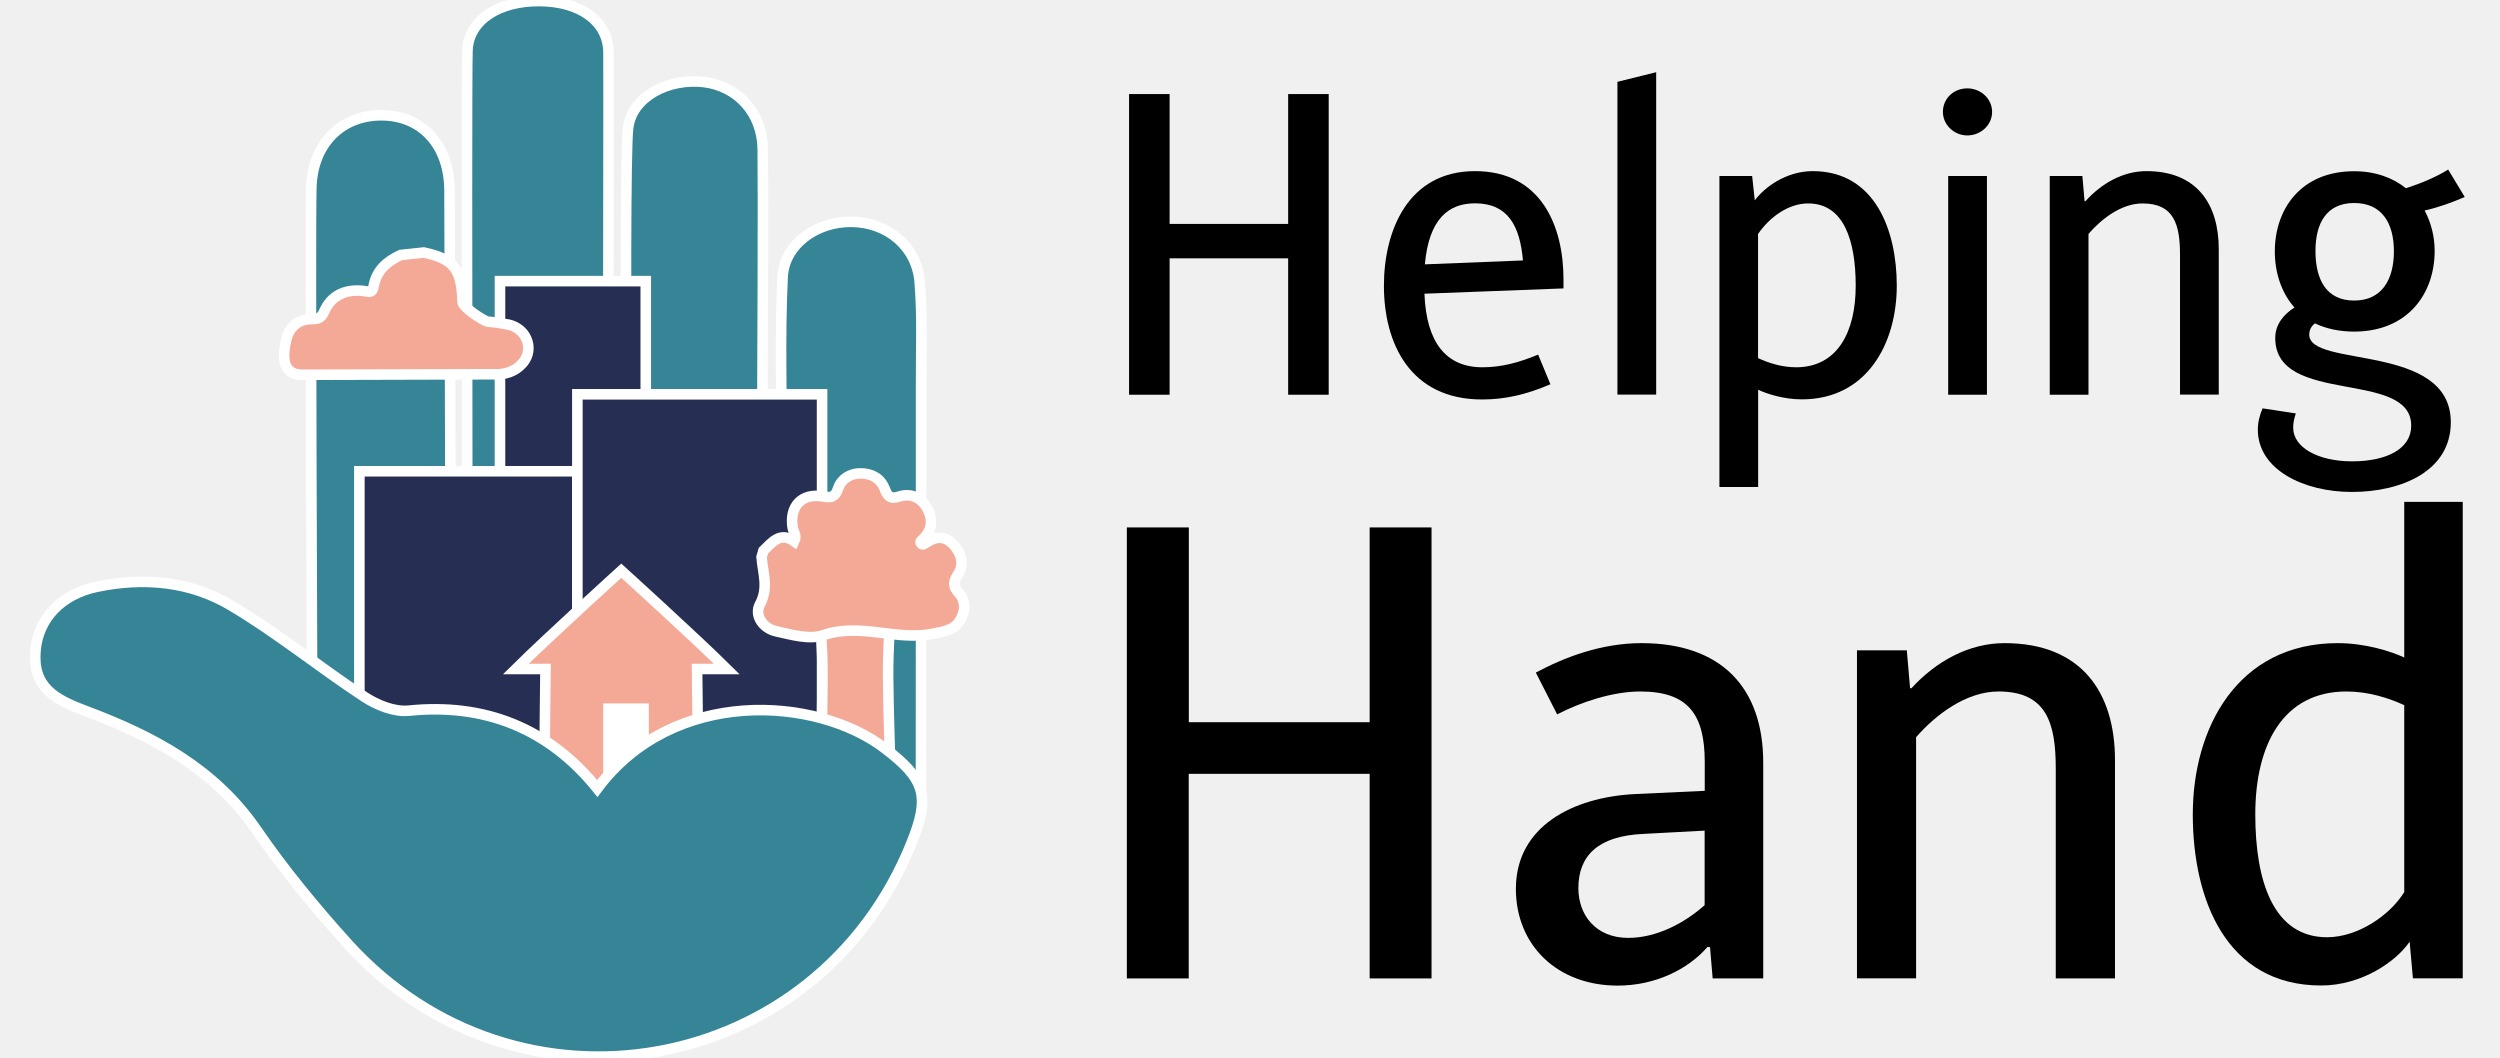
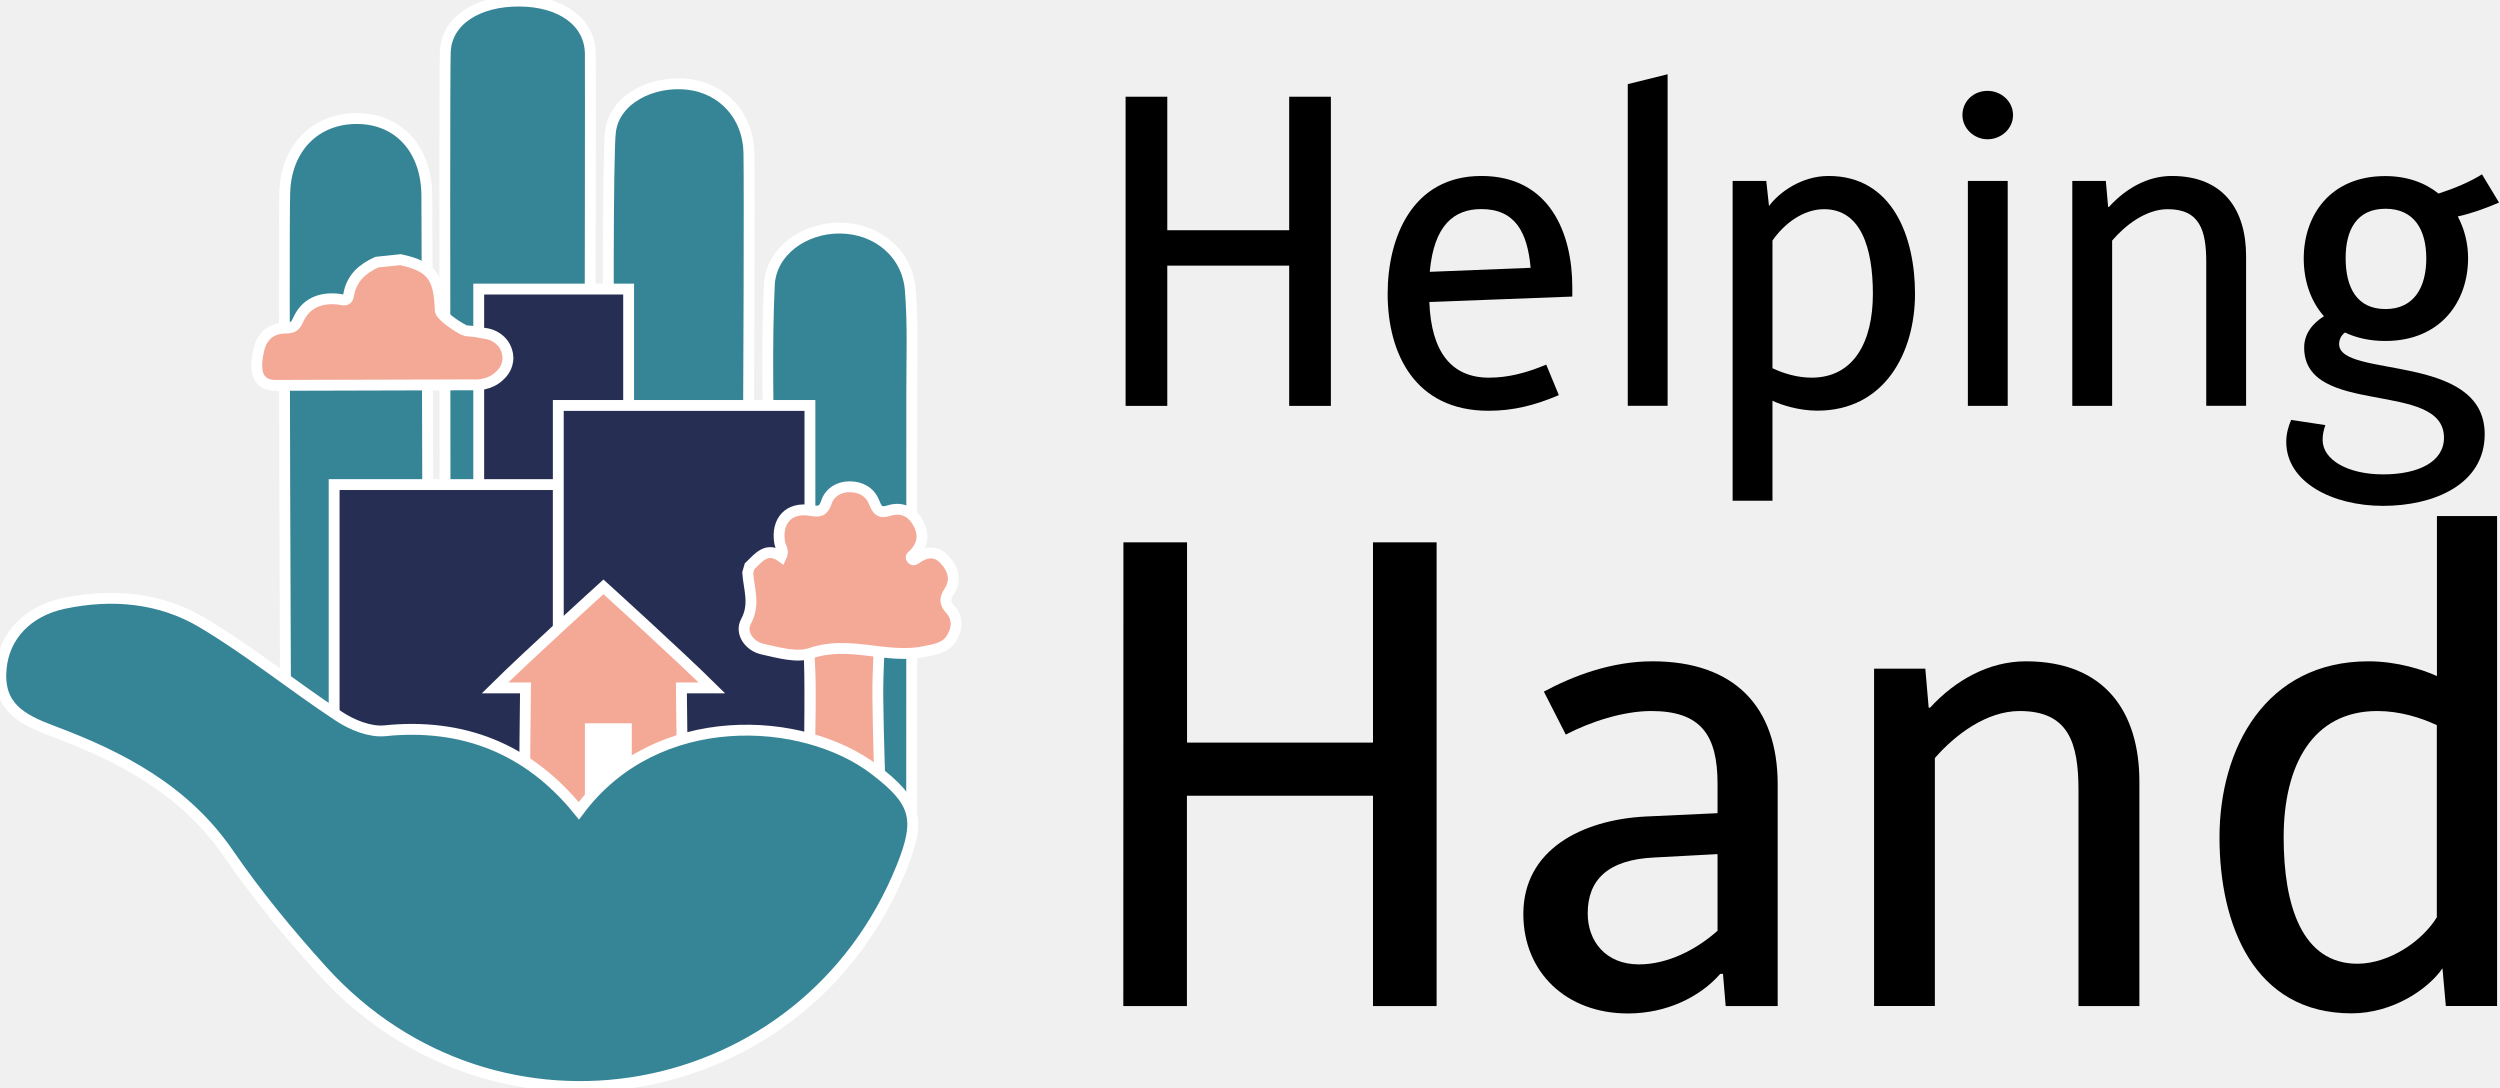
- <svg xmlns="http://www.w3.org/2000/svg" version="1.1" id="Layer_1" x="0px" y="0px" viewBox="0 0 2368.1 1002" style="enable-background:new 0 0 2368.1 1002;" xml:space="preserve">
+ <svg xmlns="http://www.w3.org/2000/svg" version="1.1" id="Layer_1" x="0px" y="0px" viewBox="0 0 2303 1002" style="enable-background:new 0 0 2303 1002;" xml:space="preserve">
  <style type="text/css">
	.st0{fill:#1C233E;}
	.st1{fill:#53838D;}
	.st2{fill:#F4A896;}
	.st3{fill:none;}
	.st4{fill:#358597;stroke:#FFFFFF;stroke-width:10;stroke-miterlimit:10;}
	.st5{fill:#262F53;stroke:#FFFFFF;stroke-width:10;stroke-miterlimit:10;}
	.st6{fill:#F4A896;stroke:#FFFFFF;stroke-width:10;stroke-miterlimit:10;}
	.st7{fill:#FFFFFF;}
</style>
-   <text transform="matrix(1 0 0 1 -368.1 0)" style="font-family:'ArialMT'; font-size:12px;"> </text>
+   <text transform="matrix(1 0 0 1 -400.65 0)" style="font-family:'ArialMT'; font-size:12px;"> </text>
  <g id="Layer_4">
</g>
  <g id="Layer_5">
</g>
  <g id="Layer_6">
</g>
-   <rect x="-339.3" y="-134" class="st0" width="50.7" height="50.7" />
-   <rect x="-339.3" y="-201.4" class="st1" width="50.7" height="50.7" />
-   <rect x="-339.3" y="-66.5" class="st2" width="50.7" height="50.7" />
-   <rect x="-265.9" y="-195.1" class="st3" width="265.9" height="56.6" />
-   <text transform="matrix(1 0 0 1 -265.3207 -152.4966)" style="font-family:'ArialMT'; font-size:60px;">#358597</text>
-   <rect x="-265.9" y="-129.7" class="st3" width="265.9" height="56.6" />
-   <text transform="matrix(1 0 0 1 -265.9203 -87.141)" style="font-family:'ArialMT'; font-size:60px;">#262f53</text>
-   <rect x="-265.9" y="-64.4" class="st3" width="265.9" height="56.6" />
-   <text transform="matrix(1 0 0 1 -265.9203 -21.7856)" style="fill:#F6B9AB; font-family:'ArialMT'; font-size:60px;">#f4a896</text>
+   <rect x="-371.9" y="-134" class="st0" width="50.7" height="50.7" />
+   <rect x="-371.9" y="-201.4" class="st1" width="50.7" height="50.7" />
+   <rect x="-371.9" y="-66.5" class="st2" width="50.7" height="50.7" />
+   <rect x="-298.5" y="-195.1" class="st3" width="265.9" height="56.6" />
+   <text transform="matrix(1 0 0 1 -297.8707 -152.4966)" style="font-family:'ArialMT'; font-size:60px;">#358597</text>
+   <rect x="-298.5" y="-129.7" class="st3" width="265.9" height="56.6" />
+   <text transform="matrix(1 0 0 1 -298.4703 -87.141)" style="font-family:'ArialMT'; font-size:60px;">#262f53</text>
+   <rect x="-298.5" y="-64.4" class="st3" width="265.9" height="56.6" />
+   <text transform="matrix(1 0 0 1 -298.4703 -21.7856)" style="fill:#F6B9AB; font-family:'ArialMT'; font-size:60px;">#f4a896</text>
  <g>
-     <path d="M491.5-947.9h18.6v59.6h54.4v-59.6h18.6v138h-18.6v-62.6h-54.4v62.6h-18.6V-947.9z" />
-     <path d="M650.3-912.5c30.6,0,40.6,25.6,40.6,49.6v4.2l-63.8,2.4c0.8,22.2,9.8,33.8,26.6,33.8c8.4,0,16.4-2,25.6-5.8l5.6,13.6   c-10.8,4.6-20.4,7-31.4,7c-33,0-45-25.8-45-52.2C608.5-885.1,619.5-912.5,650.3-912.5z M672.3-871.5c-1.4-16-7-26.2-22-26.2   c-12.2,0-21.2,7.2-23,28L672.3-871.5z" />
-     <path d="M715.7-953.5l17.8-4.4v148h-17.8V-953.5z" />
-     <path d="M780.3-767.5h-17.8v-142.8h15l1.2,11.2c4.6-6.2,14.6-13.4,26.6-13.4c28.6,0,38.6,27.2,38.6,52.6   c0,26.4-13.6,52.2-43.6,52.2c-8.4,0-16.2-2.6-20-4.4V-767.5z M797.7-822.5c19,0,27.4-16.2,27.4-37.4c0-20.6-5.4-37.8-21.8-37.8   c-9.2,0-17.8,6.4-23,14v57C784.9-824.5,791.1-822.5,797.7-822.5z" />
-     <path d="M865.1-939.7c0-6.2,5-10.8,11.2-10.8c6,0,11.4,4.6,11.4,10.8c0,6.2-5.4,10.8-11.4,10.8   C870.3-928.9,865.1-933.7,865.1-939.7z M867.5-910.3h17.8v100.4h-17.8V-910.3z" />
-     <path d="M914.1-910.3h15l1,11.6h0.4c7.4-8.2,17.2-13.8,28-13.8c23.2,0,33.2,15.2,33.2,35.8v66.8h-17.8v-64.2   c0-14-2.8-23.6-17.2-23.6c-9.8,0-19,7.2-24.8,14v73.8h-17.8V-910.3z" />
-     <path d="M1027.1-801.3c-0.8,2.4-1.2,4.4-1.2,6.6c0,9,11.4,15.4,27,15.4c15.8,0,27.2-5.6,27.2-16.4c0-26-62.4-9-62.4-40.2   c0-6.2,3.8-10.8,8.8-14c-6-6.8-9-16-9-25.8c0-19.2,11.8-36.8,36.4-36.8c9.8,0,17.8,3,23.8,7.8c6.8-2.2,14-5.2,19.4-8.6l7.6,12.6   c-5.6,2.4-12,4.8-18.4,6.2c3,5.6,4.6,12,4.6,18.6c0,19.4-12.2,37-37,37c-7,0-13-1.4-18-3.8c-1.6,1.2-2.6,3-2.6,5.2   c0,15.4,65,3.6,65,40.2c0,22.4-22.6,32-45.4,32c-22.4,0-43.2-10.4-43.2-28.6c0-3.4,0.8-6.6,2.2-9.8L1027.1-801.3z M1072.1-875.7   c0-12.8-5.4-22.2-18.2-22.2s-17.8,9.4-17.8,22c0,13.2,5,22.8,17.8,22.8S1072.1-862.9,1072.1-875.7z" />
+     <path d="M458.9-947.9h18.6v59.6h54.4v-59.6h18.6v138h-18.6v-62.6h-54.4v62.6h-18.6V-947.9z" />
+     <path d="M617.7-912.5c30.6,0,40.6,25.6,40.6,49.6v4.2l-63.8,2.4c0.8,22.2,9.8,33.8,26.6,33.8c8.4,0,16.4-2,25.6-5.8l5.6,13.6   c-10.8,4.6-20.4,7-31.4,7c-33,0-45-25.8-45-52.2C575.9-885.1,586.9-912.5,617.7-912.5z M639.7-871.5c-1.4-16-7-26.2-22-26.2   c-12.2,0-21.2,7.2-23,28L639.7-871.5z" />
+     <path d="M683.1-953.5l17.8-4.4v148h-17.8V-953.5z" />
+     <path d="M747.7-767.5h-17.8v-142.8h15l1.2,11.2c4.6-6.2,14.6-13.4,26.6-13.4c28.6,0,38.6,27.2,38.6,52.6   c0,26.4-13.6,52.2-43.6,52.2c-8.4,0-16.2-2.6-20-4.4V-767.5z M765.1-822.5c19,0,27.4-16.2,27.4-37.4c0-20.6-5.4-37.8-21.8-37.8   c-9.2,0-17.8,6.4-23,14v57C752.3-824.5,758.5-822.5,765.1-822.5z" />
+     <path d="M832.5-939.7c0-6.2,5-10.8,11.2-10.8c6,0,11.4,4.6,11.4,10.8s-5.4,10.8-11.4,10.8S832.5-933.7,832.5-939.7z M834.9-910.3   h17.8v100.4h-17.8V-910.3z" />
+     <path d="M881.5-910.3h15l1,11.6h0.4c7.4-8.2,17.2-13.8,28-13.8c23.2,0,33.2,15.2,33.2,35.8v66.8h-17.8v-64.2   c0-14-2.8-23.6-17.2-23.6c-9.8,0-19,7.2-24.8,14v73.8h-17.8L881.5-910.3L881.5-910.3z" />
+     <path d="M994.5-801.3c-0.8,2.4-1.2,4.4-1.2,6.6c0,9,11.4,15.4,27,15.4c15.8,0,27.2-5.6,27.2-16.4c0-26-62.4-9-62.4-40.2   c0-6.2,3.8-10.8,8.8-14c-6-6.8-9-16-9-25.8c0-19.2,11.8-36.8,36.4-36.8c9.8,0,17.8,3,23.8,7.8c6.8-2.2,14-5.2,19.4-8.6l7.6,12.6   c-5.6,2.4-12,4.8-18.4,6.2c3,5.6,4.6,12,4.6,18.6c0,19.4-12.2,37-37,37c-7,0-13-1.4-18-3.8c-1.6,1.2-2.6,3-2.6,5.2   c0,15.4,65,3.6,65,40.2c0,22.4-22.6,32-45.4,32c-22.4,0-43.2-10.4-43.2-28.6c0-3.4,0.8-6.6,2.2-9.8L994.5-801.3z M1039.5-875.7   c0-12.8-5.4-22.2-18.2-22.2s-17.8,9.4-17.8,22c0,13.2,5,22.8,17.8,22.8S1039.5-862.9,1039.5-875.7z" />
  </g>
  <g>
-     <path d="M491.5-732h28.4v89.4h83V-732h28.4v207h-28.4v-93.9h-83v93.9h-28.4V-732z" />
-     <path d="M724.4-609.6l32.4-1.5v-13.2c0-21.9-7.6-32.4-29.6-32.4c-12.5,0-27.2,4.8-38.2,10.5l-9.8-19.2   c12.8-6.9,29.9-13.5,48.5-13.5c36.6,0,55.9,20.4,55.9,54.9v99h-23.2l-1.2-14.4H758c-8.9,10.2-23.8,17.7-41.2,17.7   c-27.8,0-46.7-18.6-46.7-44.4C670-594.9,696.3-608.1,724.4-609.6z M721.6-543.6c12.8,0,25.6-6.6,35.1-15v-34.2l-28.1,1.5   c-21.1,0.9-29.9,10.2-29.9,24.9C698.7-554.1,706.7-543.6,721.6-543.6z" />
-     <path d="M826.6-675.6h22.9l1.5,17.4h0.6c11.3-12.3,26.2-20.7,42.7-20.7c35.4,0,50.7,22.8,50.7,53.7V-525h-27.2v-96.3   c0-21-4.3-35.4-26.2-35.4c-15,0-29,10.8-37.8,21V-525h-27.2V-675.6z" />
-     <path d="M980.8-600.3c0-39.6,20.4-78.6,66.5-78.6c12.8,0,24.7,3.9,30.5,6.6v-71.4h26.9V-525h-22.9l-1.5-16.8   c-6.1,9-22,20.1-40.6,20.1C996-521.7,980.8-561.3,980.8-600.3z M1077.8-564.6v-85.8c-7-3.3-16.5-6.3-26.6-6.3   c-29,0-41.8,24.3-41.8,56.4c0,30.6,8.2,56.4,33,56.4C1056.8-543.9,1071.4-554.1,1077.8-564.6z" />
+     <path d="M458.9-732h28.4v89.4h83V-732h28.4v207h-28.4v-93.9h-83v93.9h-28.4L458.9-732L458.9-732z" />
+     <path d="M691.8-609.6l32.4-1.5v-13.2c0-21.9-7.6-32.4-29.6-32.4c-12.5,0-27.2,4.8-38.2,10.5l-9.8-19.2   c12.8-6.9,29.9-13.5,48.5-13.5c36.6,0,55.9,20.4,55.9,54.9v99h-23.2l-1.2-14.4h-1.2c-8.9,10.2-23.8,17.7-41.2,17.7   c-27.8,0-46.7-18.6-46.7-44.4C637.4-594.9,663.7-608.1,691.8-609.6z M689-543.6c12.8,0,25.6-6.6,35.1-15v-34.2l-28.1,1.5   c-21.1,0.9-29.9,10.2-29.9,24.9C666.1-554.1,674.1-543.6,689-543.6z" />
+     <path d="M794-675.6h22.9l1.5,17.4h0.6c11.3-12.3,26.2-20.7,42.7-20.7c35.4,0,50.7,22.8,50.7,53.7V-525h-27.2v-96.3   c0-21-4.3-35.4-26.2-35.4c-15,0-29,10.8-37.8,21V-525H794V-675.6z" />
+     <path d="M948.2-600.3c0-39.6,20.4-78.6,66.5-78.6c12.8,0,24.7,3.9,30.5,6.6v-71.4h26.9V-525h-22.9l-1.5-16.8   c-6.1,9-22,20.1-40.6,20.1C963.4-521.7,948.2-561.3,948.2-600.3z M1045.2-564.6v-85.8c-7-3.3-16.5-6.3-26.6-6.3   c-29,0-41.8,24.3-41.8,56.4c0,30.6,8.2,56.4,33,56.4C1024.2-543.9,1038.8-554.1,1045.2-564.6z" />
  </g>
  <g>
    <g>
      <g>
-         <path class="st4" d="M740.3,768.3l0.2-330.5c0-60.5-1.9-118,0.8-175.2c1.5-31.3,32.2-52.8,65.2-52.5c34,0.3,62,23.2,64.7,57.2     c2.6,32.3,1.2,64.9,1.3,97.4c0.1,60.7-0.1,342.8-0.1,403.5L740.3,768.3L740.3,768.3z" />
-         <path class="st4" d="M575.3,847.8h-132c0-32.1-1.8-768.2-0.5-800.1c1.2-28.6,29.5-47,68.5-46.7c38.6,0.3,64.8,19.4,65.1,48.5     C576.8,90,575.3,806.3,575.3,847.8z" />
-         <path class="st4" d="M427.2,762.7c-22.4,9.4-51.6-8.2-59.7,24.9c-10.6-5.6-30.3-11.2-30.3-16.8c-0.1-29.4-16.9-41.5-41.3-49.8     c0-47-2.3-496.7-1-543.4c1.2-41.9,28.9-68.8,67.1-68.4c37.9,0.4,63.5,28.3,63.8,70.9C426.2,239.6,427.2,702,427.2,762.7z" />
-         <path class="st4" d="M594.9,121.7c3.4-30.4,38.6-47.9,71.8-44c31.6,3.8,55.3,28.8,55.8,63.4c1.1,77.6-2.2,604.4-2.2,604.4     l-124.7-0.9C595.6,744.6,590.1,165.1,594.9,121.7z" />
+         <path class="st4" d="M707.7,768.3l0.2-330.5c0-60.5-1.9-118,0.8-175.2c1.5-31.3,32.2-52.8,65.2-52.5c34,0.3,62,23.2,64.7,57.2     c2.6,32.3,1.2,64.9,1.3,97.4c0.1,60.7-0.1,342.8-0.1,403.5L707.7,768.3L707.7,768.3z" />
+         <path class="st4" d="M542.7,847.8h-132c0-32.1-1.8-768.2-0.5-800.1c1.2-28.6,29.5-47,68.5-46.7c38.6,0.3,64.8,19.4,65.1,48.5     C544.2,90,542.7,806.3,542.7,847.8z" />
+         <path class="st4" d="M394.6,762.7c-22.4,9.4-51.6-8.2-59.7,24.9c-10.6-5.6-30.3-11.2-30.3-16.8c-0.1-29.4-16.9-41.5-41.3-49.8     c0-47-2.3-496.7-1-543.4c1.2-41.9,28.9-68.8,67.1-68.4c37.9,0.4,63.5,28.3,63.8,70.9C393.6,239.6,394.6,702,394.6,762.7z" />
+         <path class="st4" d="M562.3,121.7c3.4-30.4,38.6-47.9,71.8-44c31.6,3.8,55.3,28.8,55.8,63.4c1.1,77.6-2.2,604.4-2.2,604.4     L563,744.6C563,744.6,557.5,165.1,562.3,121.7z" />
      </g>
      <g>
-         <rect x="473.6" y="266.3" class="st5" width="138.1" height="506.7" />
-         <rect x="340.4" y="446.4" class="st5" width="206.6" height="389.4" />
-         <rect x="546.9" y="373.5" class="st5" width="231.8" height="394.1" />
+         <rect x="441" y="266.3" class="st5" width="138.1" height="506.7" />
+         <rect x="307.8" y="446.4" class="st5" width="206.6" height="389.4" />
+         <rect x="514.3" y="373.5" class="st5" width="231.8" height="394.1" />
      </g>
-       <path class="st6" d="M568.9,752h-52.8c-0.7-19.8,0.6-118.3,0.6-118.3h-28.1c30.2-29.9,99.9-93.1,99.9-93.1s69.6,63.1,99.9,93.1    h-28.1c0,0,1.4,98.5,0.6,118.3h-52.6H568.9z" />
+       <path class="st6" d="M536.3,752h-52.8c-0.7-19.8,0.6-118.3,0.6-118.3H456c30.2-29.9,99.9-93.1,99.9-93.1s69.6,63.1,99.9,93.1    h-28.1c0,0,1.4,98.5,0.6,118.3h-52.6H536.3z" />
      <g>
-         <path class="st6" d="M843.4,728.5h-66.5c1-21.2,1.5-39.4,1.8-53.5c0.7-35,0.2-51.6,0-56.2c-0.5-12.9-1.2-23.7-1.8-31.4     c22.2,0,44.3,0,66.5,0c-0.7,8.2-1.5,20.1-1.9,34.4c-0.4,13.6-0.3,24.4,0.2,47.7C842.1,685.3,842.6,705.2,843.4,728.5z" />
+         <path class="st6" d="M810.8,728.5h-66.5c1-21.2,1.5-39.4,1.8-53.5c0.7-35,0.2-51.6,0-56.2c-0.5-12.9-1.2-23.7-1.8-31.4     c22.2,0,44.3,0,66.5,0c-0.7,8.2-1.5,20.1-1.9,34.4c-0.4,13.6-0.3,24.4,0.2,47.7C809.5,685.3,810,705.2,810.8,728.5z" />
        <g>
-           <path class="st6" d="M723.1,521.7c8.3-8,15.9-18.4,29.3-8.9c2.6-5.4-0.9-9-1.6-13.1c-3.2-19.9,8.5-32.8,28.2-29.5      c8.1,1.4,12,1.2,14.9-7.6c3.1-9.1,11.5-14.2,21.2-14.2c10.1,0,18.8,4.3,22.8,14.4c2.7,6.7,4.9,10.4,13.6,7.6      c11.3-3.6,21.1,0.7,26.9,11.4c6.1,11.3,4.1,21.5-5.4,30.1c-1,0.7-1.4,1.6-0.8,2.5c0.9,1.4,2.1,1.8,3.6,0.7      c9.2-6.8,18.6-8.6,27.1,0.6c7.9,8.6,10.9,18.9,4.1,29.2c-4.3,6.5-4.2,10.7,1,16.5c7.3,8.1,6.6,17.8,1.1,26.7s-14.6,9.9-24.4,12      c-34.9,7.5-69.6-10.6-105,1.6c-13,4.5-29.9-0.5-44.5-3.7c-12.5-2.7-21-15.2-15.4-25.5c8.6-15.9,2.6-30,1.6-44.9      C721.9,525.7,722.5,523.7,723.1,521.7z" />
+           <path class="st6" d="M690.5,521.7c8.3-8,15.9-18.4,29.3-8.9c2.6-5.4-0.9-9-1.6-13.1c-3.2-19.9,8.5-32.8,28.2-29.5      c8.1,1.4,12,1.2,14.9-7.6c3.1-9.1,11.5-14.2,21.2-14.2c10.1,0,18.8,4.3,22.8,14.4c2.7,6.7,4.9,10.4,13.6,7.6      c11.3-3.6,21.1,0.7,26.9,11.4c6.1,11.3,4.1,21.5-5.4,30.1c-1,0.7-1.4,1.6-0.8,2.5c0.9,1.4,2.1,1.8,3.6,0.7      c9.2-6.8,18.6-8.6,27.1,0.6c7.9,8.6,10.9,18.9,4.1,29.2c-4.3,6.5-4.2,10.7,1,16.5c7.3,8.1,6.6,17.8,1.1,26.7s-14.6,9.9-24.4,12      c-34.9,7.5-69.6-10.6-105,1.6c-13,4.5-29.9-0.5-44.5-3.7c-12.5-2.7-21-15.2-15.4-25.5c8.6-15.9,2.6-30,1.6-44.9      C689.3,525.7,689.9,523.7,690.5,521.7z" />
        </g>
      </g>
-       <path class="st6" d="M379.7,241.5c7.4-0.8,14.4-1.5,21.8-2.3c28.5,6.1,35.8,15.9,36.6,46.6c0.1,5.6,20.9,18.6,23.9,18.9    c2.5,0.3,9.7,0.6,14.4,1.9c0.7,0.2,1.5,0.3,2.2,0.4c7.1,0.7,12.9,4.1,16.8,8.7c1,1.2,6.2,7.9,4.9,16.9c-1,7.4-5.7,12-7.7,13.8    c-8.8,8.4-20.5,8.3-23.9,8.1c-0.3,0-0.6,0-0.9,0L286.5,355c-20.6,0-18.5-19.5-15.5-32.6c2.9-12.9,11.5-20.2,25-20.2    c5.3,0,8.4-1.1,10.8-6.6c7.1-16.3,20.7-21.9,37.7-20c4.1,0.4,8.2,2.9,9.3-4C356.5,255.9,366.8,247.4,379.7,241.5z" />
-       <rect x="571.4" y="666.3" class="st7" width="43.2" height="98.4" />
-       <path class="st4" d="M565.8,746.9c71.6-96.2,207.3-87.7,272.4-38c38.3,29.2,43.1,45.2,25.2,89.7    c-89.1,221.6-373.5,272.8-534.1,95.3c-30.7-34-60.1-69.6-86-107.3C203,727.7,144.1,697,80.7,673.3c-28.8-10.8-50.4-22.5-47-57.8    c2.8-29.5,24-52.6,58.1-59.7c44.4-9.3,88.6-5.2,127.2,17.8c43.7,26,83.5,58.5,126.2,86.5c11.9,7.8,28.2,14.4,41.7,13.1    C458.5,665.8,519.4,689.4,565.8,746.9z" />
+       <path class="st6" d="M347.1,241.5c7.4-0.8,14.4-1.5,21.8-2.3c28.5,6.1,35.8,15.9,36.6,46.6c0.1,5.6,20.9,18.6,23.9,18.9    c2.5,0.3,9.7,0.6,14.4,1.9c0.7,0.2,1.5,0.3,2.2,0.4c7.1,0.7,12.9,4.1,16.8,8.7c1,1.2,6.2,7.9,4.9,16.9c-1,7.4-5.7,12-7.7,13.8    c-8.8,8.4-20.5,8.3-23.9,8.1c-0.3,0-0.6,0-0.9,0L253.9,355c-20.6,0-18.5-19.5-15.5-32.6c2.9-12.9,11.5-20.2,25-20.2    c5.3,0,8.4-1.1,10.8-6.6c7.1-16.3,20.7-21.9,37.7-20c4.1,0.4,8.2,2.9,9.3-4C323.9,255.9,334.2,247.4,347.1,241.5z" />
+       <rect x="538.8" y="666.3" class="st7" width="43.2" height="98.4" />
+       <path class="st4" d="M533.2,746.9c71.6-96.2,207.3-87.7,272.4-38c38.3,29.2,43.1,45.2,25.2,89.7    c-89.1,221.6-373.5,272.8-534.1,95.3c-30.7-34-60.1-69.6-86-107.3c-40.3-58.9-99.2-89.6-162.6-113.3c-28.8-10.8-50.4-22.5-47-57.8    c2.8-29.5,24-52.6,58.1-59.7c44.4-9.3,88.6-5.2,127.2,17.8c43.7,26,83.5,58.5,126.2,86.5c11.9,7.8,28.2,14.4,41.7,13.1    C425.9,665.8,486.8,689.4,533.2,746.9z" />
    </g>
    <g>
      <g>
-         <path d="M1069.5,89.1h38.4v123h112.3v-123h38.4v284.8h-38.4V244.7h-112.3v129.2h-38.4V89.1z" />
-         <path d="M1397.2,162.1c63.1,0,83.8,52.8,83.8,102.4v8.7l-131.7,5c1.7,45.8,20.2,69.7,54.9,69.7c17.3,0,33.8-4.1,52.8-12     l11.6,28.1c-22.3,9.5-42.1,14.4-64.8,14.4c-68.1,0-92.9-53.2-92.9-107.7C1310.9,218.7,1333.6,162.1,1397.2,162.1z M1442.6,246.7     c-2.9-33-14.4-54.1-45.4-54.1c-25.2,0-43.7,14.9-47.5,57.8L1442.6,246.7z" />
-         <path d="M1532.1,77.5l36.7-9.1v305.4h-36.7V77.5z" />
-         <path d="M1665.4,461.3h-36.7V166.7h31l2.5,23.1c9.5-12.8,30.1-27.7,54.9-27.7c59,0,79.6,56.1,79.6,108.5     c0,54.5-28.1,107.7-90,107.7c-17.3,0-33.4-5.4-41.3-9.1V461.3z M1701.3,347.9c39.2,0,56.5-33.4,56.5-77.2c0-42.5-11.1-78-45-78     c-19,0-36.7,13.2-47.5,28.9v117.6C1674.9,343.7,1687.7,347.9,1701.3,347.9z" />
-         <path d="M1840.4,106c0-12.8,10.3-22.3,23.1-22.3c12.4,0,23.5,9.5,23.5,22.3c0,12.8-11.1,22.3-23.5,22.3     C1851.2,128.3,1840.4,118.4,1840.4,106z M1845.4,166.7h36.7v207.2h-36.7V166.7z" />
-         <path d="M1941.5,166.7h31l2.1,23.9h0.8c15.3-16.9,35.5-28.5,57.8-28.5c47.9,0,68.5,31.4,68.5,73.9v137.8h-36.7V241.4     c0-28.9-5.8-48.7-35.5-48.7c-20.2,0-39.2,14.9-51.2,28.9v152.3h-36.7V166.7z" />
-         <path d="M2174.7,391.6c-1.7,5-2.5,9.1-2.5,13.6c0,18.6,23.5,31.8,55.7,31.8c32.6,0,56.1-11.6,56.1-33.8     c0-53.6-128.8-18.6-128.8-83c0-12.8,7.8-22.3,18.2-28.9c-12.4-14-18.6-33-18.6-53.2c0-39.6,24.3-75.9,75.1-75.9     c20.2,0,36.7,6.2,49.1,16.1c14-4.5,28.9-10.7,40-17.7l15.7,26c-11.6,5-24.8,9.9-38,12.8c6.2,11.6,9.5,24.8,9.5,38.4     c0,40-25.2,76.3-76.3,76.3c-14.4,0-26.8-2.9-37.1-7.8c-3.3,2.5-5.4,6.2-5.4,10.7c0,31.8,134.1,7.4,134.1,83     c0,46.2-46.6,66-93.7,66c-46.2,0-89.1-21.5-89.1-59c0-7,1.7-13.6,4.5-20.2L2174.7,391.6z M2267.6,238.1     c0-26.4-11.1-45.8-37.6-45.8c-26.4,0-36.7,19.4-36.7,45.4c0,27.2,10.3,47,36.7,47C2256.4,284.7,2267.6,264.5,2267.6,238.1z" />
+         <path d="M1036.9,89.1h38.4v123h112.3v-123h38.4v284.8h-38.4V244.7h-112.3v129.2h-38.4V89.1z" />
+         <path d="M1364.6,162.1c63.1,0,83.8,52.8,83.8,102.4v8.7l-131.7,5c1.7,45.8,20.2,69.7,54.9,69.7c17.3,0,33.8-4.1,52.8-12     l11.6,28.1c-22.3,9.5-42.1,14.4-64.8,14.4c-68.1,0-92.9-53.2-92.9-107.7C1278.3,218.7,1301,162.1,1364.6,162.1z M1410,246.7     c-2.9-33-14.4-54.1-45.4-54.1c-25.2,0-43.7,14.9-47.5,57.8L1410,246.7z" />
+         <path d="M1499.5,77.5l36.7-9.1v305.4h-36.7V77.5z" />
+         <path d="M1632.8,461.3h-36.7V166.7h31l2.5,23.1c9.5-12.8,30.1-27.7,54.9-27.7c59,0,79.6,56.1,79.6,108.5     c0,54.5-28.1,107.7-90,107.7c-17.3,0-33.4-5.4-41.3-9.1V461.3z M1668.8,347.9c39.2,0,56.5-33.4,56.5-77.2c0-42.5-11.1-78-45-78     c-19,0-36.7,13.2-47.5,28.9v117.6C1642.3,343.7,1655.1,347.9,1668.8,347.9z" />
+         <path d="M1807.8,106c0-12.8,10.3-22.3,23.1-22.3c12.4,0,23.5,9.5,23.5,22.3s-11.1,22.3-23.5,22.3     C1818.6,128.3,1807.8,118.4,1807.8,106z M1812.8,166.7h36.7v207.2h-36.7V166.7z" />
+         <path d="M1908.9,166.7h31l2.1,23.9h0.8c15.3-16.9,35.5-28.5,57.8-28.5c47.9,0,68.5,31.4,68.5,73.9v137.8h-36.7V241.4     c0-28.9-5.8-48.7-35.5-48.7c-20.2,0-39.2,14.9-51.2,28.9v152.3h-36.7V166.7H1908.9z" />
+         <path d="M2142.1,391.6c-1.7,5-2.5,9.1-2.5,13.6c0,18.6,23.5,31.8,55.7,31.8c32.6,0,56.1-11.6,56.1-33.8     c0-53.6-128.8-18.6-128.8-83c0-12.8,7.8-22.3,18.2-28.9c-12.4-14-18.6-33-18.6-53.2c0-39.6,24.3-75.9,75.1-75.9     c20.2,0,36.7,6.2,49.1,16.1c14-4.5,28.9-10.7,40-17.7l15.7,26c-11.6,5-24.8,9.9-38,12.8c6.2,11.6,9.5,24.8,9.5,38.4     c0,40-25.2,76.3-76.3,76.3c-14.4,0-26.8-2.9-37.1-7.8c-3.3,2.5-5.4,6.2-5.4,10.7c0,31.8,134.1,7.4,134.1,83     c0,46.2-46.6,66-93.7,66c-46.2,0-89.1-21.5-89.1-59c0-7,1.7-13.6,4.5-20.2L2142.1,391.6z M2235.1,238.1     c0-26.4-11.1-45.8-37.6-45.8c-26.4,0-36.7,19.4-36.7,45.4c0,27.2,10.3,47,36.7,47S2235.1,264.5,2235.1,238.1z" />
      </g>
      <g>
-         <path d="M1067.5,499.6h58.6v184.5h171.3V499.6h58.6v427.2h-58.6V733H1126v193.8h-58.6V499.6z" />
-         <path d="M1548,752.2l66.8-3.1v-27.2c0-45.2-15.7-66.9-61.1-66.9c-25.8,0-56.1,9.9-78.7,21.7l-20.2-39.6     c26.5-14.2,61.7-27.9,100.1-27.9c75.6,0,115.3,42.1,115.3,113.3v204.3h-47.9l-2.5-29.7h-2.5c-18.3,21-49.1,36.5-85,36.5     c-57.3,0-96.4-38.4-96.4-91.6C1435.9,782.5,1490.1,755.3,1548,752.2z M1542.3,888.4c26.5,0,52.9-13.6,72.4-31v-70.6l-57.9,3.1     c-43.5,1.9-61.7,21-61.7,51.4C1495.1,866.7,1511.5,888.4,1542.3,888.4z" />
-         <path d="M1759,616h47.2l3.1,35.9h1.3c23.3-25.4,54.2-42.7,88.2-42.7c73.1,0,104.6,47,104.6,110.8v206.8h-56.1V728     c0-43.3-8.8-73-54.2-73c-30.9,0-59.8,22.3-78.1,43.3v228.4H1759V616z" />
-         <path d="M2077.1,771.4c0-81.7,42.2-162.2,137.3-162.2c26.5,0,51,8,63,13.6V475.4h55.4v451.3h-47.2l-3.1-34.7     c-12.6,18.6-45.3,41.5-83.8,41.5C2108.6,933.5,2077.1,851.8,2077.1,771.4z M2277.4,845V668c-14.5-6.8-34-13-54.8-13     c-59.8,0-86.3,50.1-86.3,116.4c0,63.1,17,116.4,68,116.4C2233.9,887.7,2264.1,866.7,2277.4,845z" />
+         <path d="M1034.9,499.6h58.6v184.5h171.3V499.6h58.6v427.2h-58.6V733h-171.4v193.8h-58.6L1034.9,499.6L1034.9,499.6z" />
+         <path d="M1515.4,752.2l66.8-3.1v-27.2c0-45.2-15.7-66.9-61.1-66.9c-25.8,0-56.1,9.9-78.7,21.7l-20.2-39.6     c26.5-14.2,61.7-27.9,100.1-27.9c75.6,0,115.3,42.1,115.3,113.3v204.3h-47.9l-2.5-29.7h-2.5c-18.3,21-49.1,36.5-85,36.5     c-57.3,0-96.4-38.4-96.4-91.6C1403.3,782.5,1457.5,755.3,1515.4,752.2z M1509.8,888.4c26.5,0,52.9-13.6,72.4-31v-70.6l-57.9,3.1     c-43.5,1.9-61.7,21-61.7,51.4C1462.5,866.7,1478.9,888.4,1509.8,888.4z" />
+         <path d="M1726.4,616h47.2l3.1,35.9h1.3c23.3-25.4,54.2-42.7,88.2-42.7c73.1,0,104.6,47,104.6,110.8v206.8h-56.1V728     c0-43.3-8.8-73-54.2-73c-30.9,0-59.8,22.3-78.1,43.3v228.4h-56V616z" />
+         <path d="M2044.6,771.4c0-81.7,42.2-162.2,137.3-162.2c26.5,0,51,8,63,13.6V475.4h55.4v451.3h-47.2l-3.1-34.7     c-12.6,18.6-45.3,41.5-83.8,41.5C2076.1,933.5,2044.6,851.8,2044.6,771.4z M2244.8,845V668c-14.5-6.8-34-13-54.8-13     c-59.8,0-86.3,50.1-86.3,116.4c0,63.1,17,116.4,68,116.4C2201.3,887.7,2231.6,866.7,2244.8,845z" />
      </g>
    </g>
  </g>
</svg>
